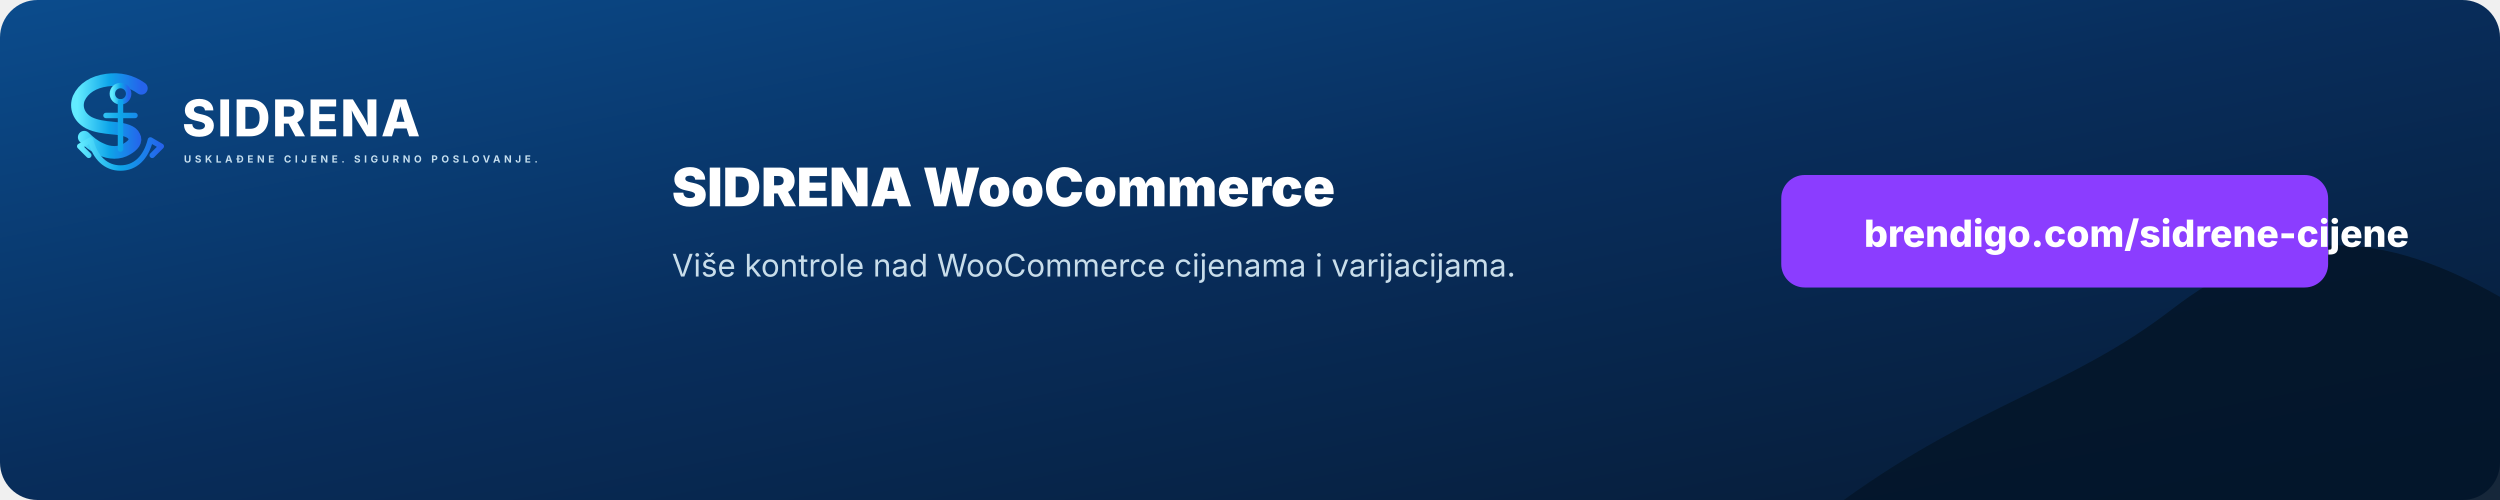
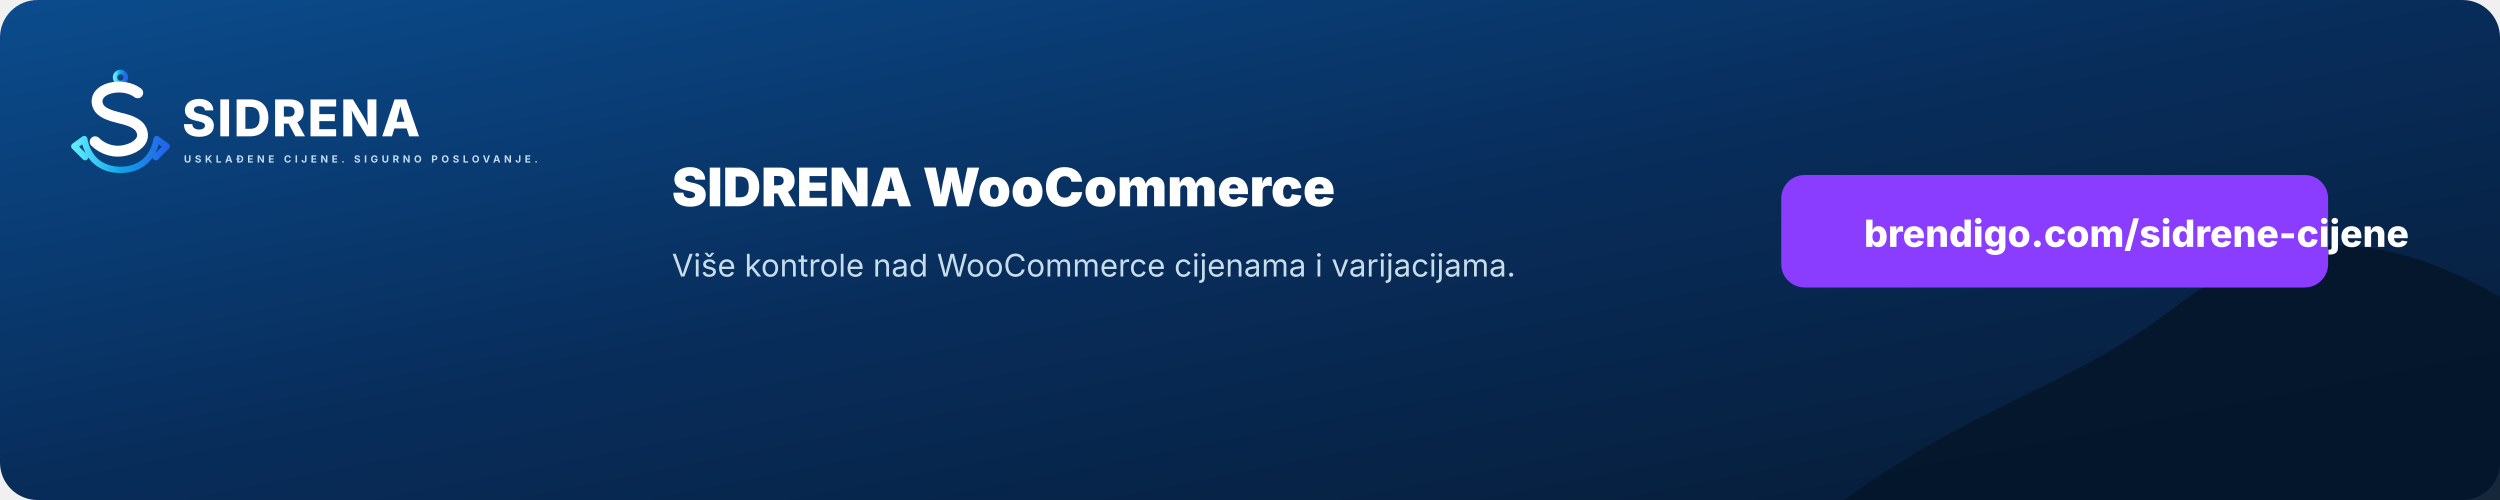
<svg xmlns="http://www.w3.org/2000/svg" viewBox="0 0 1600 320" role="img" aria-labelledby="t">
  <defs>
    <linearGradient id="sky" x1="0" y1="0" x2="1" y2="1">
      <stop stop-color="#0B4C8D" />
      <stop offset=".48" stop-color="#082D5B" />
      <stop offset="1" stop-color="#061A33" />
    </linearGradient>
    <linearGradient id="sea" x1="0" y1=".2" x2="0" y2="1">
      <stop stop-color="#0B5B98" />
      <stop offset="1" stop-color="#041B33" />
    </linearGradient>
    <linearGradient id="cyan" x1="0" y1="0" x2="1" y2="0">
      <stop stop-color="#62EBFF" />
      <stop offset=".5" stop-color="#0EA5E9" />
      <stop offset="1" stop-color="#2563EB" />
    </linearGradient>
    <radialGradient id="glow" cx=".78" cy=".22" r=".34">
      <stop stop-color="#A8F3FF" stop-opacity=".6" />
      <stop offset=".35" stop-color="#4CCBEA" stop-opacity=".14" />
      <stop offset="1" stop-color="#4CCBEA" stop-opacity="0" />
    </radialGradient>
  </defs>
  <rect width="1600" height="320" rx="24" fill="url(#sky)" />
  <path d="M1180 320c86-62 145-72 210-122 64-49 124-57 210-8v130z" fill="#03162A" opacity=".92" />
  <g transform="translate(40 42) scale(0.58)">
    <g fill="none" stroke="url(#cyan)" stroke-linecap="round" stroke-linejoin="round">
-       <path d="M87 25c-11-8-24-11-38-9-15 2-26 9-31 20-4 10 0 21 11 27 8 4 17 5 27 6 13 1 21 4 23 9 3 5-1 10-8 14-8 5-19 5-29 0-7-3-13-8-18-13" stroke-width="14" />
-       <circle cx="64" cy="31" r="9" stroke-width="6" />
-       <path d="M64 40v52M48 55h32M31 82c5 20 17 31 33 31s28-11 33-31M31 82l-12 7 10 10m68-17 12 7-10 10" stroke-width="6" />
+       <circle cx="64" cy="13" r="6" stroke-width="5" />
+       <path d="M64 20V104" stroke-width="8" />
+       <path d="M44 48H84" stroke-width="7" />
+       <path d="M24 81C28 103 43 115 64 115C85 115 100 103 104 81M24 81L13 89L25 101M104 81L115 89L103 101" stroke-width="7" />
    </g>
+     <path d="M83 30C75 24 63 22 52 25C41 28 36 36 39 44C42 52 52 55 64 58C77 61 86 65 88 74C90 83 82 90 71 93C57 97 44 92 36 84" fill="none" stroke="#FFFFFF" stroke-width="12" stroke-linecap="round" stroke-linejoin="round" />
    <text x="132" y="78" fill="#fff" font-family="Inter,Segoe UI,Arial,sans-serif" font-size="56" font-weight="800" letter-spacing="2">SIDRENA</text>
    <text x="134" y="107" fill="#C6DFEF" font-family="Inter,Segoe UI,Arial,sans-serif" font-size="11" font-weight="700" letter-spacing="4">USKLAĐENE CIJENE. SIGURNO POSLOVANJE.</text>
  </g>
  <text x="430" y="132" fill="#fff" font-family="Inter,Segoe UI,Arial,sans-serif" font-size="34" font-weight="850">SIDRENA WooCommerce</text>
  <text x="430" y="177" fill="#C8DDEA" font-family="Inter,Segoe UI,Arial,sans-serif" font-size="20">Više kontrole nad WooCommerce cijenama i varijacijama.</text>
  <rect x="1140" y="112" width="350" height="72" rx="15" fill="#8B3DFF" />
  <text x="1193" y="158" fill="#fff" font-family="Inter,Segoe UI,Arial,sans-serif" font-size="24" font-weight="800">brendigo.com/sidrene-cijene</text>
</svg>
